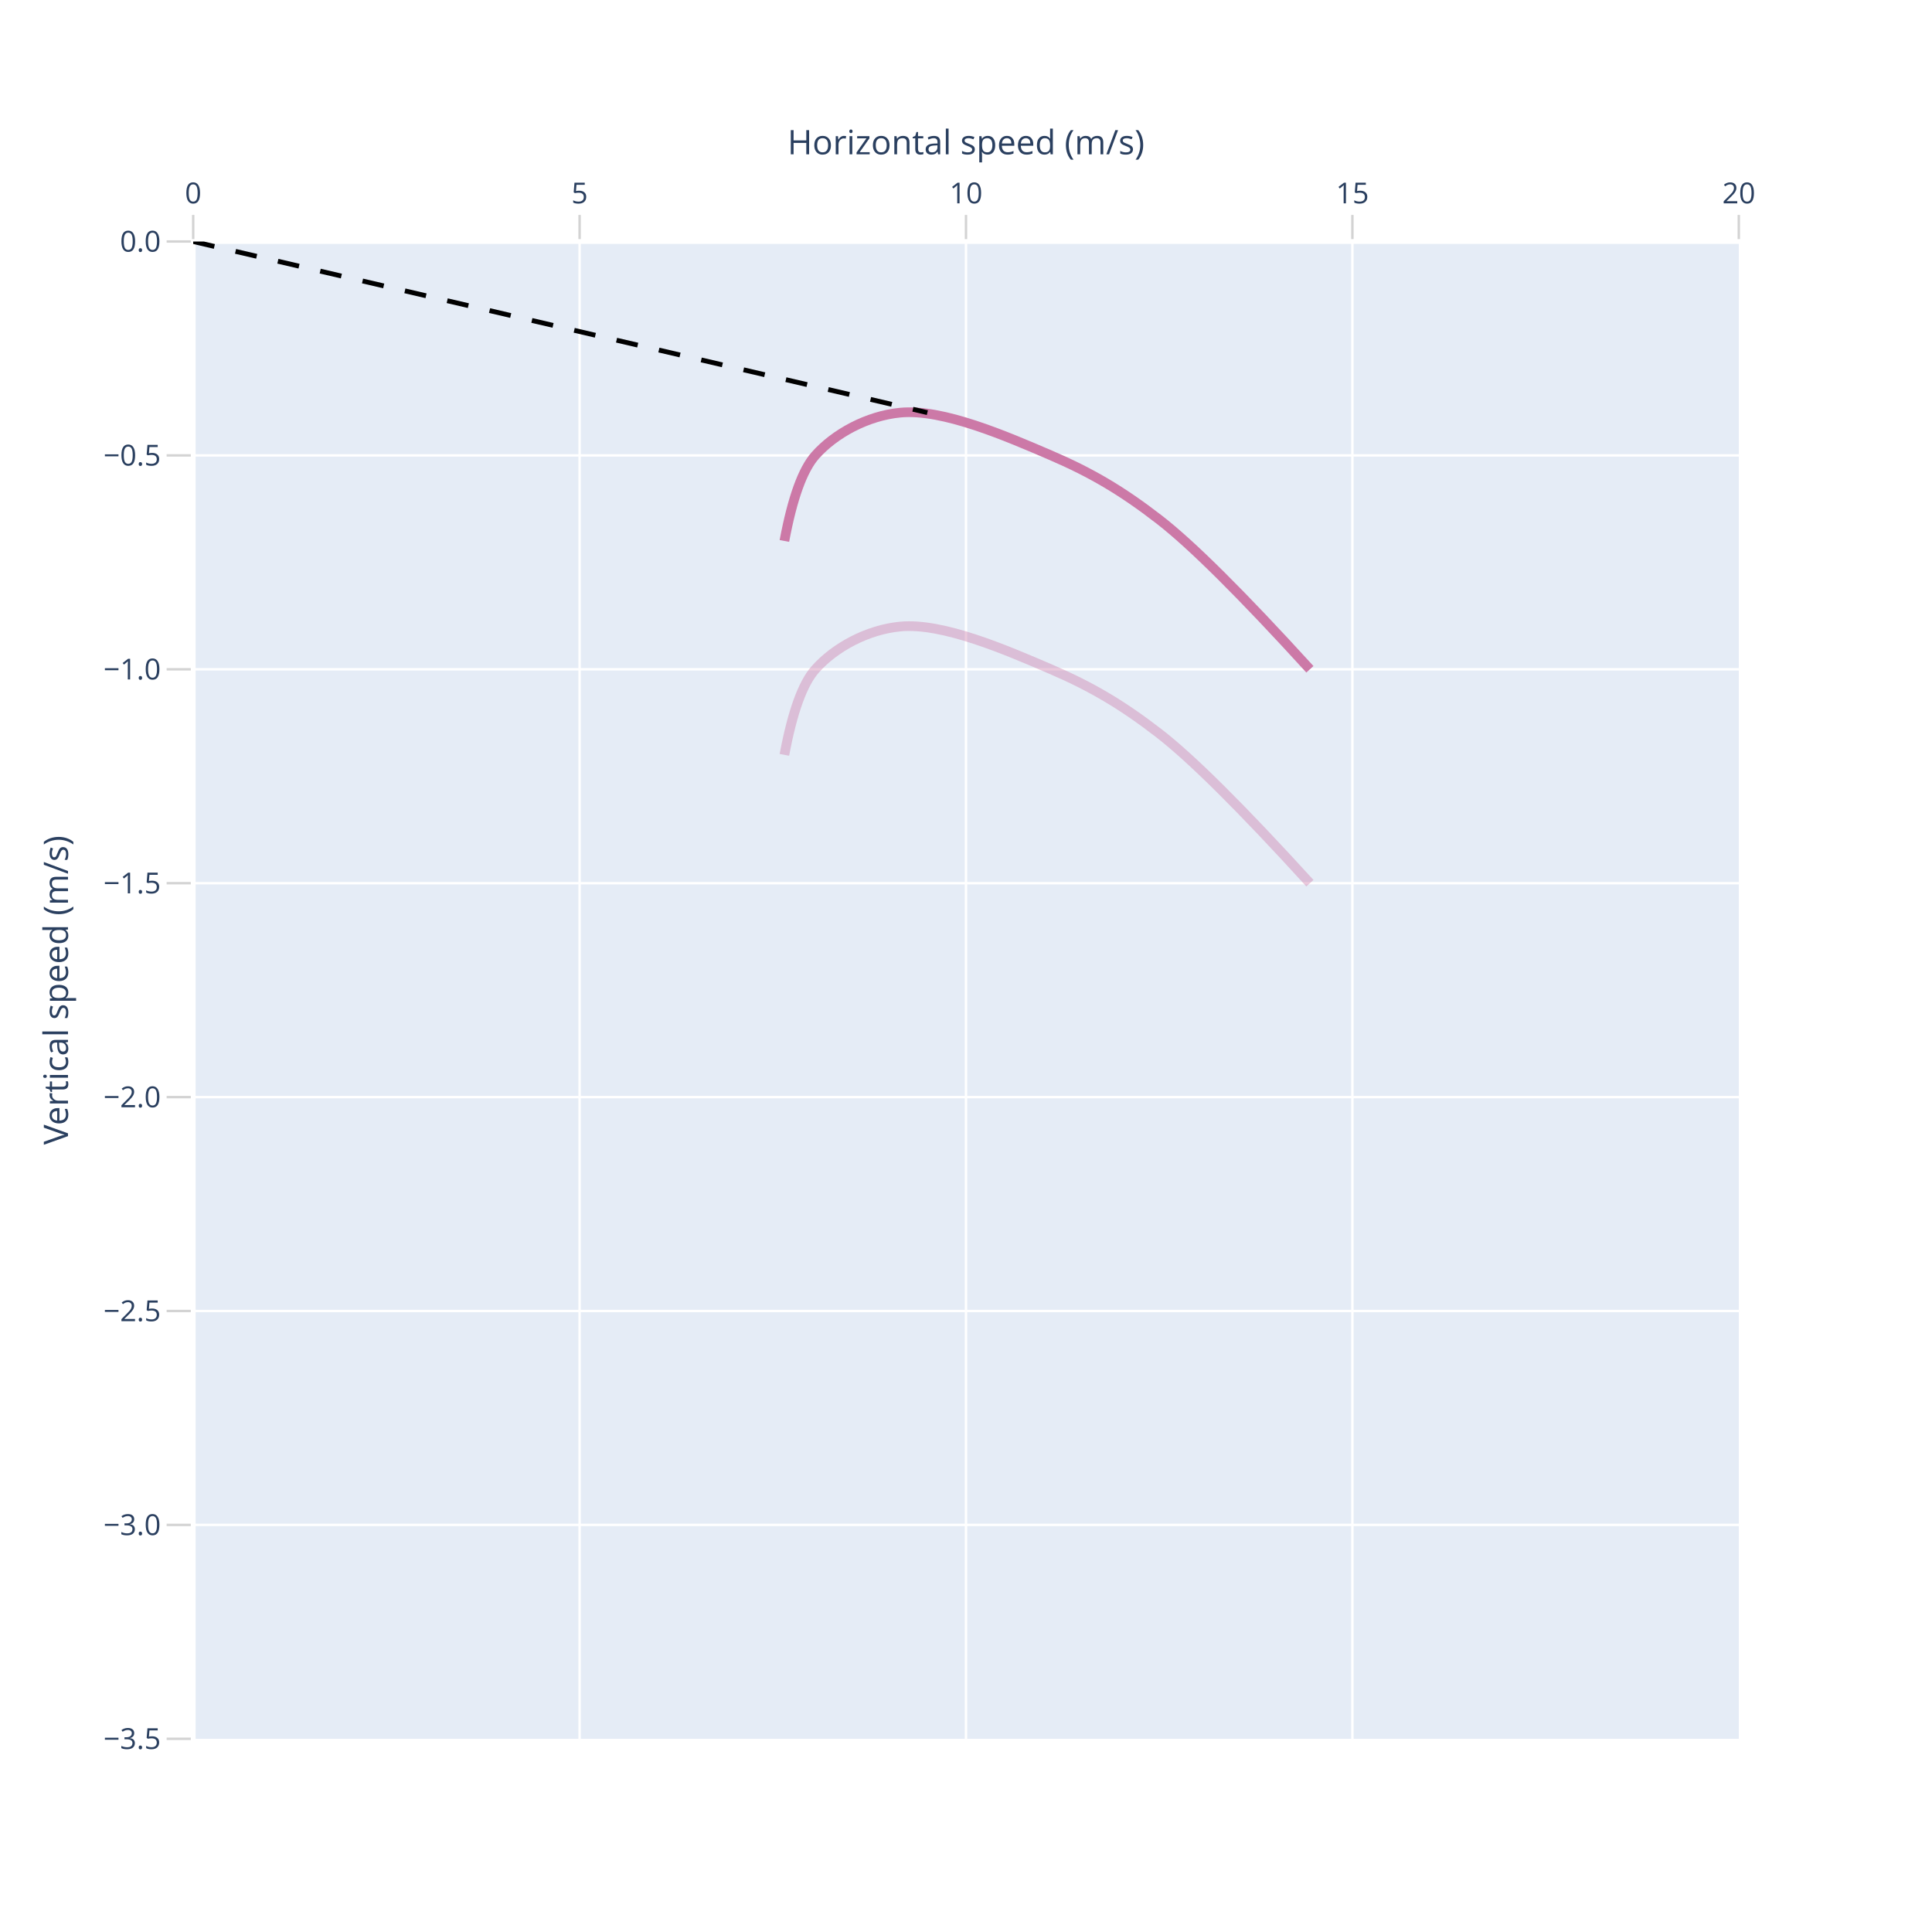
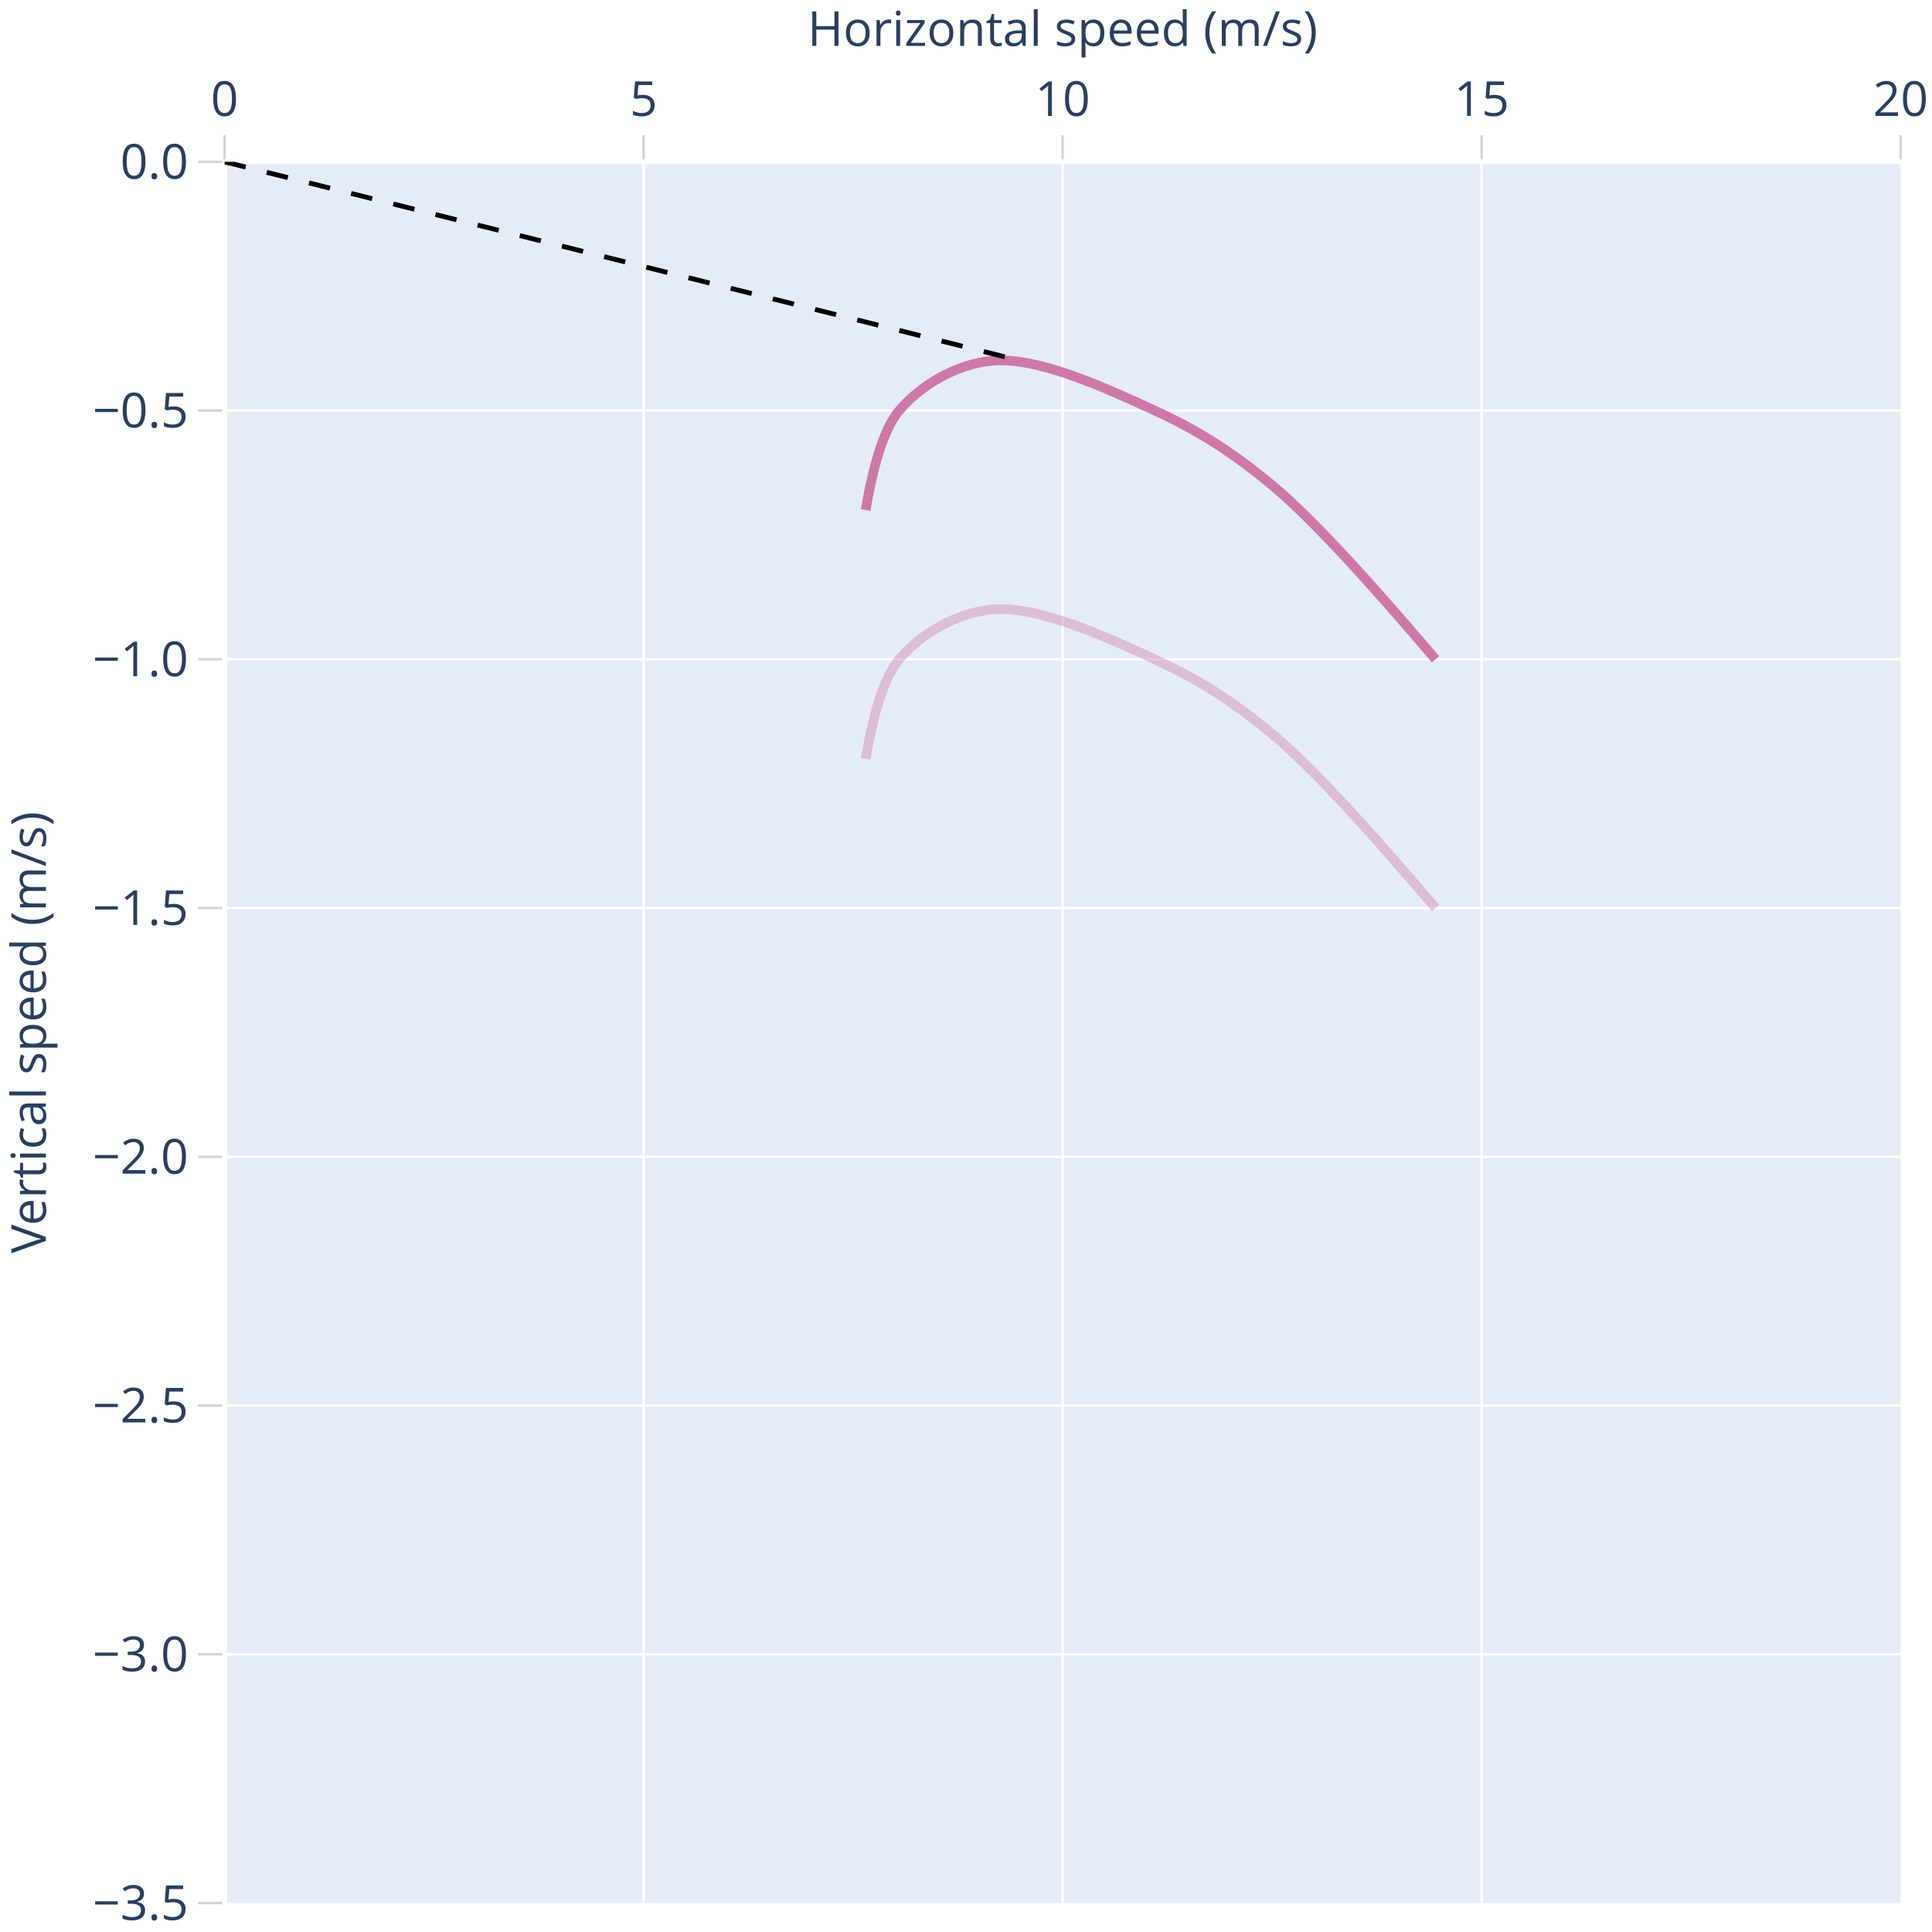
<svg xmlns="http://www.w3.org/2000/svg" class="main-svg" width="800" height="800" style="" viewBox="0 0 800 800">
  <rect x="0" y="0" width="800" height="800" style="fill: rgb(255, 255, 255); fill-opacity: 1;" />
-   <defs id="defs-171fa9">
+   <defs id="defs-f02e28">
    <g class="clips">
-       <clipPath id="clip171fa9xyplot" class="plotclip">
-         <rect width="640" height="620" />
+       <clipPath id="clipf02e28xyplot" class="plotclip">
+         <rect width="694" height="721" />
      </clipPath>
-       <clipPath class="axesclip" id="clip171fa9x">
-         <rect x="80" y="0" width="640" height="800" />
+       <clipPath class="axesclip" id="clipf02e28x">
+         <rect x="93" y="0" width="694" height="800" />
      </clipPath>
-       <clipPath class="axesclip" id="clip171fa9y">
-         <rect x="0" y="100" width="800" height="620" />
+       <clipPath class="axesclip" id="clipf02e28y">
+         <rect x="0" y="67" width="800" height="721" />
      </clipPath>
-       <clipPath class="axesclip" id="clip171fa9xy">
-         <rect x="80" y="100" width="640" height="620" />
+       <clipPath class="axesclip" id="clipf02e28xy">
+         <rect x="93" y="67" width="694" height="721" />
      </clipPath>
    </g>
    <g class="gradients" />
    <g class="patterns" />
  </defs>
  <g class="bglayer">
-     <rect class="bg" x="80" y="100" width="640" height="620" style="fill: rgb(229, 236, 246); fill-opacity: 1; stroke-width: 0;" />
+     <rect class="bg" x="93" y="67" width="694" height="721" style="fill: rgb(229, 236, 246); fill-opacity: 1; stroke-width: 0;" />
  </g>
  <g class="layer-below">
    <g class="imagelayer" />
    <g class="shapelayer" />
  </g>
  <g class="cartesianlayer">
    <g class="subplot xy">
      <g class="layer-subplot">
        <g class="shapelayer" />
        <g class="imagelayer" />
      </g>
      <g class="minor-gridlayer">
        <g class="x" />
        <g class="y" />
      </g>
      <g class="gridlayer">
        <g class="x">
-           <path class="xgrid crisp" transform="translate(240,0)" d="M0,100v620" style="stroke: rgb(255, 255, 255); stroke-opacity: 1; stroke-width: 1px;" />
-           <path class="xgrid crisp" transform="translate(400,0)" d="M0,100v620" style="stroke: rgb(255, 255, 255); stroke-opacity: 1; stroke-width: 1px;" />
-           <path class="xgrid crisp" transform="translate(560,0)" d="M0,100v620" style="stroke: rgb(255, 255, 255); stroke-opacity: 1; stroke-width: 1px;" />
+           <path class="xgrid crisp" transform="translate(266.5,0)" d="M0,67v721" style="stroke: rgb(255, 255, 255); stroke-opacity: 1; stroke-width: 1px;" />
+           <path class="xgrid crisp" transform="translate(440,0)" d="M0,67v721" style="stroke: rgb(255, 255, 255); stroke-opacity: 1; stroke-width: 1px;" />
+           <path class="xgrid crisp" transform="translate(613.5,0)" d="M0,67v721" style="stroke: rgb(255, 255, 255); stroke-opacity: 1; stroke-width: 1px;" />
        </g>
        <g class="y">
-           <path class="ygrid crisp" transform="translate(0,631.43)" d="M80,0h640" style="stroke: rgb(255, 255, 255); stroke-opacity: 1; stroke-width: 1px;" />
-           <path class="ygrid crisp" transform="translate(0,542.86)" d="M80,0h640" style="stroke: rgb(255, 255, 255); stroke-opacity: 1; stroke-width: 1px;" />
-           <path class="ygrid crisp" transform="translate(0,454.29)" d="M80,0h640" style="stroke: rgb(255, 255, 255); stroke-opacity: 1; stroke-width: 1px;" />
-           <path class="ygrid crisp" transform="translate(0,365.71)" d="M80,0h640" style="stroke: rgb(255, 255, 255); stroke-opacity: 1; stroke-width: 1px;" />
-           <path class="ygrid crisp" transform="translate(0,277.14)" d="M80,0h640" style="stroke: rgb(255, 255, 255); stroke-opacity: 1; stroke-width: 1px;" />
-           <path class="ygrid crisp" transform="translate(0,188.57)" d="M80,0h640" style="stroke: rgb(255, 255, 255); stroke-opacity: 1; stroke-width: 1px;" />
+           <path class="ygrid crisp" transform="translate(0,685)" d="M93,0h694" style="stroke: rgb(255, 255, 255); stroke-opacity: 1; stroke-width: 1px;" />
+           <path class="ygrid crisp" transform="translate(0,582)" d="M93,0h694" style="stroke: rgb(255, 255, 255); stroke-opacity: 1; stroke-width: 1px;" />
+           <path class="ygrid crisp" transform="translate(0,479)" d="M93,0h694" style="stroke: rgb(255, 255, 255); stroke-opacity: 1; stroke-width: 1px;" />
+           <path class="ygrid crisp" transform="translate(0,376)" d="M93,0h694" style="stroke: rgb(255, 255, 255); stroke-opacity: 1; stroke-width: 1px;" />
+           <path class="ygrid crisp" transform="translate(0,273)" d="M93,0h694" style="stroke: rgb(255, 255, 255); stroke-opacity: 1; stroke-width: 1px;" />
+           <path class="ygrid crisp" transform="translate(0,170)" d="M93,0h694" style="stroke: rgb(255, 255, 255); stroke-opacity: 1; stroke-width: 1px;" />
        </g>
      </g>
      <g class="zerolinelayer">
-         <path class="xzl zl crisp" transform="translate(80,0)" d="M0,100v620" style="stroke: rgb(255, 255, 255); stroke-opacity: 1; stroke-width: 2px;" />
-         <path class="yzl zl crisp" transform="translate(0,100)" d="M80,0h640" style="stroke: rgb(255, 255, 255); stroke-opacity: 1; stroke-width: 2px;" />
+         <path class="xzl zl crisp" transform="translate(93,0)" d="M0,67v721" style="stroke: rgb(255, 255, 255); stroke-opacity: 1; stroke-width: 2px;" />
+         <path class="yzl zl crisp" transform="translate(0,67)" d="M93,0h694" style="stroke: rgb(255, 255, 255); stroke-opacity: 1; stroke-width: 2px;" />
      </g>
      <path class="xlines-below" />
      <path class="ylines-below" />
      <g class="overlines-below" />
      <g class="xaxislayer-below" />
      <g class="yaxislayer-below" />
      <g class="overaxes-below" />
-       <g class="plot" transform="translate(80,100)" clip-path="url(#clip171fa9xyplot)">
+       <g class="plot" transform="translate(93,67)" clip-path="url(#clipf02e28xyplot)">
        <g class="scatterlayer mlayer">
-           <g class="trace scatter tracef3483e" style="stroke-miterlimit: 2; opacity: 0.4;">
+           <g class="trace scatter trace7928dc" style="stroke-miterlimit: 2; opacity: 0.4;">
            <g class="fills" />
            <g class="errorbars" />
            <g class="lines">
-               <path class="js-line" d="M244.8,212.57Q249.77,185.96 257.6,177.14C265.61,168.11 279.11,160.73 292.8,159.43C310.37,157.76 336.58,169.14 355.2,177.14C371.88,184.31 384.6,191.79 400,203.71Q420.01,219.2 462.4,265.71" style="vector-effect: none; fill: none; stroke: rgb(204, 121, 167); stroke-opacity: 1; stroke-width: 4px; opacity: 1;" />
+               <path class="js-line" d="M265.46,247.2Q270.66,216.3 279.34,206C288.01,195.71 302.62,186.89 317.51,185.4C336.53,183.5 365.04,196.74 385.17,206C403.33,214.35 417.12,223.12 433.75,236.9Q455.55,254.96 501.42,309" style="vector-effect: none; fill: none; stroke: rgb(204, 121, 167); stroke-opacity: 1; stroke-width: 4px; opacity: 1;" />
            </g>
            <g class="points" />
            <g class="text" />
          </g>
-           <g class="trace scatter trace6b3254" style="stroke-miterlimit: 2; opacity: 1;">
+           <g class="trace scatter trace87c291" style="stroke-miterlimit: 2; opacity: 1;">
            <g class="fills" />
            <g class="errorbars" />
            <g class="lines">
-               <path class="js-line" d="M244.8,124Q249.77,97.39 257.6,88.57C265.61,79.54 279.11,72.16 292.8,70.86C310.37,69.19 336.58,80.57 355.2,88.57C371.88,95.74 384.6,103.22 400,115.14Q420.01,130.63 462.4,177.14" style="vector-effect: none; fill: none; stroke: rgb(204, 121, 167); stroke-opacity: 1; stroke-width: 4px; opacity: 1;" />
+               <path class="js-line" d="M265.46,144.2Q270.66,113.3 279.34,103C288.01,92.71 302.62,83.89 317.51,82.4C336.53,80.5 365.04,93.74 385.17,103C403.33,111.35 417.12,120.12 433.75,133.9Q455.55,151.96 501.42,206" style="vector-effect: none; fill: none; stroke: rgb(204, 121, 167); stroke-opacity: 1; stroke-width: 4px; opacity: 1;" />
            </g>
            <g class="points" />
            <g class="text" />
          </g>
-           <g class="trace scatter trace8c72cc" style="stroke-miterlimit: 2; opacity: 1;">
+           <g class="trace scatter tracec3850b" style="stroke-miterlimit: 2; opacity: 1;">
            <g class="fills" />
            <g class="errorbars" />
            <g class="lines">
-               <path class="js-line" d="M0,0L304,70.86" style="vector-effect: none; fill: none; stroke: rgb(0, 0, 0); stroke-opacity: 1; stroke-dasharray: 9px, 9px; stroke-width: 2px; opacity: 1;" />
+               <path class="js-line" d="M0,0L329.65,82.4" style="vector-effect: none; fill: none; stroke: rgb(0, 0, 0); stroke-opacity: 1; stroke-dasharray: 9px, 9px; stroke-width: 2px; opacity: 1;" />
            </g>
            <g class="points" />
            <g class="text" />
          </g>
        </g>
      </g>
      <g class="overplot" />
      <path class="xlines-above crisp" d="" style="fill: none; stroke-width: 1px; stroke: rgb(0, 0, 0); stroke-opacity: 0;" />
      <path class="ylines-above crisp" d="" style="fill: none; stroke-width: 1px; stroke: rgb(0, 0, 0); stroke-opacity: 0;" />
      <g class="overlines-above" />
      <g class="xaxislayer-above">
-         <path class="xtick ticks crisp" d="M0,99v-10" transform="translate(80,0)" style="stroke: rgb(211, 211, 211); stroke-opacity: 1; stroke-width: 1px;" />
-         <path class="xtick ticks crisp" d="M0,99v-10" transform="translate(240,0)" style="stroke: rgb(211, 211, 211); stroke-opacity: 1; stroke-width: 1px;" />
-         <path class="xtick ticks crisp" d="M0,99v-10" transform="translate(400,0)" style="stroke: rgb(211, 211, 211); stroke-opacity: 1; stroke-width: 1px;" />
-         <path class="xtick ticks crisp" d="M0,99v-10" transform="translate(560,0)" style="stroke: rgb(211, 211, 211); stroke-opacity: 1; stroke-width: 1px;" />
-         <path class="xtick ticks crisp" d="M0,99v-10" transform="translate(720,0)" style="stroke: rgb(211, 211, 211); stroke-opacity: 1; stroke-width: 1px;" />
+         <path class="xtick ticks crisp" d="M0,66v-10" transform="translate(93,0)" style="stroke: rgb(211, 211, 211); stroke-opacity: 1; stroke-width: 1px;" />
+         <path class="xtick ticks crisp" d="M0,66v-10" transform="translate(266.5,0)" style="stroke: rgb(211, 211, 211); stroke-opacity: 1; stroke-width: 1px;" />
+         <path class="xtick ticks crisp" d="M0,66v-10" transform="translate(440,0)" style="stroke: rgb(211, 211, 211); stroke-opacity: 1; stroke-width: 1px;" />
+         <path class="xtick ticks crisp" d="M0,66v-10" transform="translate(613.5,0)" style="stroke: rgb(211, 211, 211); stroke-opacity: 1; stroke-width: 1px;" />
+         <path class="xtick ticks crisp" d="M0,66v-10" transform="translate(787,0)" style="stroke: rgb(211, 211, 211); stroke-opacity: 1; stroke-width: 1px;" />
        <g class="xtick">
-           <text text-anchor="middle" x="0" y="84.2" transform="translate(80,0)" style="font-family: 'Open Sans', verdana, arial, sans-serif; font-size: 12px; fill: rgb(42, 63, 95); fill-opacity: 1; white-space: pre; opacity: 1;">0</text>
+           <text text-anchor="middle" x="0" y="48" transform="translate(93,0)" style="font-family: 'Open Sans', verdana, arial, sans-serif; font-size: 20px; fill: rgb(42, 63, 95); fill-opacity: 1; white-space: pre; opacity: 1;">0</text>
        </g>
        <g class="xtick">
-           <text text-anchor="middle" x="0" y="84.2" style="font-family: 'Open Sans', verdana, arial, sans-serif; font-size: 12px; fill: rgb(42, 63, 95); fill-opacity: 1; white-space: pre; opacity: 1;" transform="translate(240,0)">5</text>
+           <text text-anchor="middle" x="0" y="48" style="font-family: 'Open Sans', verdana, arial, sans-serif; font-size: 20px; fill: rgb(42, 63, 95); fill-opacity: 1; white-space: pre; opacity: 1;" transform="translate(266.5,0)">5</text>
        </g>
        <g class="xtick">
-           <text text-anchor="middle" x="0" y="84.2" style="font-family: 'Open Sans', verdana, arial, sans-serif; font-size: 12px; fill: rgb(42, 63, 95); fill-opacity: 1; white-space: pre; opacity: 1;" transform="translate(400,0)">10</text>
+           <text text-anchor="middle" x="0" y="48" style="font-family: 'Open Sans', verdana, arial, sans-serif; font-size: 20px; fill: rgb(42, 63, 95); fill-opacity: 1; white-space: pre; opacity: 1;" transform="translate(440,0)">10</text>
        </g>
        <g class="xtick">
-           <text text-anchor="middle" x="0" y="84.2" style="font-family: 'Open Sans', verdana, arial, sans-serif; font-size: 12px; fill: rgb(42, 63, 95); fill-opacity: 1; white-space: pre; opacity: 1;" transform="translate(560,0)">15</text>
+           <text text-anchor="middle" x="0" y="48" style="font-family: 'Open Sans', verdana, arial, sans-serif; font-size: 20px; fill: rgb(42, 63, 95); fill-opacity: 1; white-space: pre; opacity: 1;" transform="translate(613.5,0)">15</text>
        </g>
        <g class="xtick">
-           <text text-anchor="middle" x="0" y="84.2" style="font-family: 'Open Sans', verdana, arial, sans-serif; font-size: 12px; fill: rgb(42, 63, 95); fill-opacity: 1; white-space: pre; opacity: 1;" transform="translate(720,0)">20</text>
+           <text text-anchor="middle" x="0" y="48" style="font-family: 'Open Sans', verdana, arial, sans-serif; font-size: 20px; fill: rgb(42, 63, 95); fill-opacity: 1; white-space: pre; opacity: 1;" transform="translate(787,0)">20</text>
        </g>
      </g>
      <g class="yaxislayer-above">
-         <path class="ytick ticks crisp" d="M79,0h-10" transform="translate(0,720)" style="stroke: rgb(211, 211, 211); stroke-opacity: 1; stroke-width: 1px;" />
-         <path class="ytick ticks crisp" d="M79,0h-10" transform="translate(0,631.43)" style="stroke: rgb(211, 211, 211); stroke-opacity: 1; stroke-width: 1px;" />
-         <path class="ytick ticks crisp" d="M79,0h-10" transform="translate(0,542.86)" style="stroke: rgb(211, 211, 211); stroke-opacity: 1; stroke-width: 1px;" />
-         <path class="ytick ticks crisp" d="M79,0h-10" transform="translate(0,454.29)" style="stroke: rgb(211, 211, 211); stroke-opacity: 1; stroke-width: 1px;" />
-         <path class="ytick ticks crisp" d="M79,0h-10" transform="translate(0,365.71)" style="stroke: rgb(211, 211, 211); stroke-opacity: 1; stroke-width: 1px;" />
-         <path class="ytick ticks crisp" d="M79,0h-10" transform="translate(0,277.14)" style="stroke: rgb(211, 211, 211); stroke-opacity: 1; stroke-width: 1px;" />
-         <path class="ytick ticks crisp" d="M79,0h-10" transform="translate(0,188.57)" style="stroke: rgb(211, 211, 211); stroke-opacity: 1; stroke-width: 1px;" />
-         <path class="ytick ticks crisp" d="M79,0h-10" transform="translate(0,100)" style="stroke: rgb(211, 211, 211); stroke-opacity: 1; stroke-width: 1px;" />
+         <path class="ytick ticks crisp" d="M92,0h-10" transform="translate(0,788)" style="stroke: rgb(211, 211, 211); stroke-opacity: 1; stroke-width: 1px;" />
+         <path class="ytick ticks crisp" d="M92,0h-10" transform="translate(0,685)" style="stroke: rgb(211, 211, 211); stroke-opacity: 1; stroke-width: 1px;" />
+         <path class="ytick ticks crisp" d="M92,0h-10" transform="translate(0,582)" style="stroke: rgb(211, 211, 211); stroke-opacity: 1; stroke-width: 1px;" />
+         <path class="ytick ticks crisp" d="M92,0h-10" transform="translate(0,479)" style="stroke: rgb(211, 211, 211); stroke-opacity: 1; stroke-width: 1px;" />
+         <path class="ytick ticks crisp" d="M92,0h-10" transform="translate(0,376)" style="stroke: rgb(211, 211, 211); stroke-opacity: 1; stroke-width: 1px;" />
+         <path class="ytick ticks crisp" d="M92,0h-10" transform="translate(0,273)" style="stroke: rgb(211, 211, 211); stroke-opacity: 1; stroke-width: 1px;" />
+         <path class="ytick ticks crisp" d="M92,0h-10" transform="translate(0,170)" style="stroke: rgb(211, 211, 211); stroke-opacity: 1; stroke-width: 1px;" />
+         <path class="ytick ticks crisp" d="M92,0h-10" transform="translate(0,67)" style="stroke: rgb(211, 211, 211); stroke-opacity: 1; stroke-width: 1px;" />
        <g class="ytick">
-           <text text-anchor="end" x="66.6" y="4.2" transform="translate(0,720)" style="font-family: 'Open Sans', verdana, arial, sans-serif; font-size: 12px; fill: rgb(42, 63, 95); fill-opacity: 1; white-space: pre; opacity: 1;">−3.5</text>
+           <text text-anchor="end" x="78" y="7" transform="translate(0,788)" style="font-family: 'Open Sans', verdana, arial, sans-serif; font-size: 20px; fill: rgb(42, 63, 95); fill-opacity: 1; white-space: pre; opacity: 1;">−3.5</text>
        </g>
        <g class="ytick">
-           <text text-anchor="end" x="66.6" y="4.2" style="font-family: 'Open Sans', verdana, arial, sans-serif; font-size: 12px; fill: rgb(42, 63, 95); fill-opacity: 1; white-space: pre; opacity: 1;" transform="translate(0,631.43)">−3.0</text>
+           <text text-anchor="end" x="78" y="7" style="font-family: 'Open Sans', verdana, arial, sans-serif; font-size: 20px; fill: rgb(42, 63, 95); fill-opacity: 1; white-space: pre; opacity: 1;" transform="translate(0,685)">−3.0</text>
        </g>
        <g class="ytick">
-           <text text-anchor="end" x="66.6" y="4.2" style="font-family: 'Open Sans', verdana, arial, sans-serif; font-size: 12px; fill: rgb(42, 63, 95); fill-opacity: 1; white-space: pre; opacity: 1;" transform="translate(0,542.86)">−2.5</text>
+           <text text-anchor="end" x="78" y="7" style="font-family: 'Open Sans', verdana, arial, sans-serif; font-size: 20px; fill: rgb(42, 63, 95); fill-opacity: 1; white-space: pre; opacity: 1;" transform="translate(0,582)">−2.5</text>
        </g>
        <g class="ytick">
-           <text text-anchor="end" x="66.6" y="4.2" style="font-family: 'Open Sans', verdana, arial, sans-serif; font-size: 12px; fill: rgb(42, 63, 95); fill-opacity: 1; white-space: pre; opacity: 1;" transform="translate(0,454.29)">−2.0</text>
+           <text text-anchor="end" x="78" y="7" style="font-family: 'Open Sans', verdana, arial, sans-serif; font-size: 20px; fill: rgb(42, 63, 95); fill-opacity: 1; white-space: pre; opacity: 1;" transform="translate(0,479)">−2.0</text>
        </g>
        <g class="ytick">
-           <text text-anchor="end" x="66.6" y="4.2" style="font-family: 'Open Sans', verdana, arial, sans-serif; font-size: 12px; fill: rgb(42, 63, 95); fill-opacity: 1; white-space: pre; opacity: 1;" transform="translate(0,365.71)">−1.5</text>
+           <text text-anchor="end" x="78" y="7" style="font-family: 'Open Sans', verdana, arial, sans-serif; font-size: 20px; fill: rgb(42, 63, 95); fill-opacity: 1; white-space: pre; opacity: 1;" transform="translate(0,376)">−1.5</text>
        </g>
        <g class="ytick">
-           <text text-anchor="end" x="66.6" y="4.2" style="font-family: 'Open Sans', verdana, arial, sans-serif; font-size: 12px; fill: rgb(42, 63, 95); fill-opacity: 1; white-space: pre; opacity: 1;" transform="translate(0,277.14)">−1.0</text>
+           <text text-anchor="end" x="78" y="7" style="font-family: 'Open Sans', verdana, arial, sans-serif; font-size: 20px; fill: rgb(42, 63, 95); fill-opacity: 1; white-space: pre; opacity: 1;" transform="translate(0,273)">−1.0</text>
        </g>
        <g class="ytick">
-           <text text-anchor="end" x="66.6" y="4.2" style="font-family: 'Open Sans', verdana, arial, sans-serif; font-size: 12px; fill: rgb(42, 63, 95); fill-opacity: 1; white-space: pre; opacity: 1;" transform="translate(0,188.57)">−0.5</text>
+           <text text-anchor="end" x="78" y="7" style="font-family: 'Open Sans', verdana, arial, sans-serif; font-size: 20px; fill: rgb(42, 63, 95); fill-opacity: 1; white-space: pre; opacity: 1;" transform="translate(0,170)">−0.5</text>
        </g>
        <g class="ytick">
-           <text text-anchor="end" x="66.6" y="4.2" style="font-family: 'Open Sans', verdana, arial, sans-serif; font-size: 12px; fill: rgb(42, 63, 95); fill-opacity: 1; white-space: pre; opacity: 1;" transform="translate(0,100)">0.0</text>
+           <text text-anchor="end" x="78" y="7" style="font-family: 'Open Sans', verdana, arial, sans-serif; font-size: 20px; fill: rgb(42, 63, 95); fill-opacity: 1; white-space: pre; opacity: 1;" transform="translate(0,67)">0.0</text>
        </g>
      </g>
      <g class="overaxes-above" />
    </g>
  </g>
  <g class="polarlayer" />
  <g class="smithlayer" />
  <g class="ternarylayer" />
  <g class="geolayer" />
  <g class="funnelarealayer" />
  <g class="pielayer" />
  <g class="iciclelayer" />
  <g class="treemaplayer" />
  <g class="sunburstlayer" />
  <g class="glimages" />
-   <defs id="topdefs-171fa9">
+   <defs id="topdefs-f02e28">
    <g class="clips" />
  </defs>
  <g class="layer-above">
    <g class="imagelayer" />
    <g class="shapelayer" />
  </g>
  <g class="infolayer">
    <g class="g-gtitle" />
-     <g class="g-xtitle">
-       <text class="xtitle" x="400" y="63.888" text-anchor="middle" style="font-family: 'Open Sans', verdana, arial, sans-serif; font-size: 14px; fill: rgb(42, 63, 95); opacity: 1; font-weight: normal; white-space: pre;">Horizontal speed (m/s)</text>
+     <g class="g-xtitle" transform="translate(0,18.5)">
+       <text class="xtitle" x="440" y="0.5" text-anchor="middle" style="font-family: 'Open Sans', verdana, arial, sans-serif; font-size: 20px; fill: rgb(42, 63, 95); opacity: 1; font-weight: normal; white-space: pre;">Horizontal speed (m/s)</text>
    </g>
-     <g class="g-ytitle">
-       <text class="ytitle" transform="rotate(-90,28.15313,410)" x="28.153" y="410" text-anchor="middle" style="font-family: 'Open Sans', verdana, arial, sans-serif; font-size: 14px; fill: rgb(42, 63, 95); opacity: 1; font-weight: normal; white-space: pre;">Vertical speed (m/s)</text>
+     <g class="g-ytitle" transform="translate(18.07812,0)">
+       <text class="ytitle" transform="rotate(-90,0.921875,427.5)" x="0.922" y="427.5" text-anchor="middle" style="font-family: 'Open Sans', verdana, arial, sans-serif; font-size: 20px; fill: rgb(42, 63, 95); opacity: 1; font-weight: normal; white-space: pre;">Vertical speed (m/s)</text>
    </g>
  </g>
</svg>
